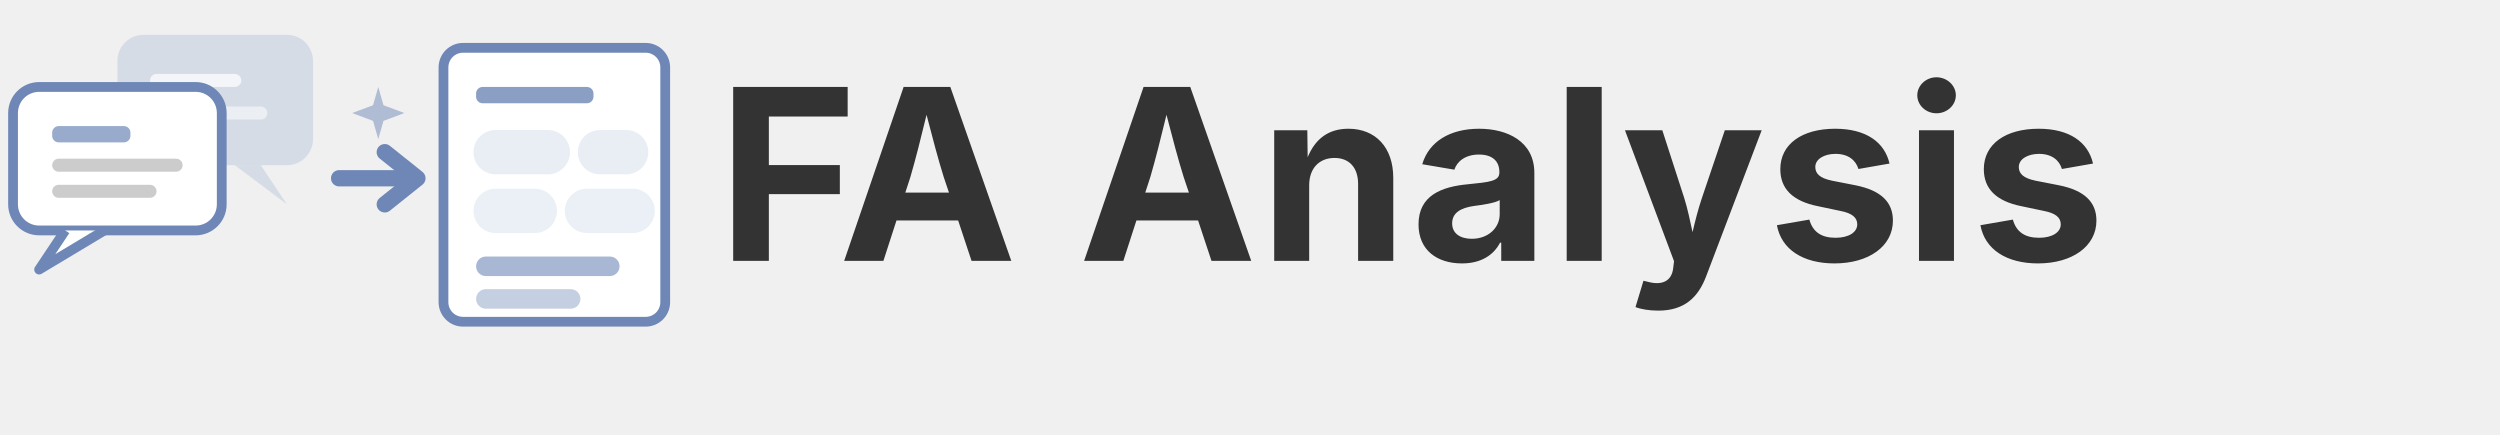
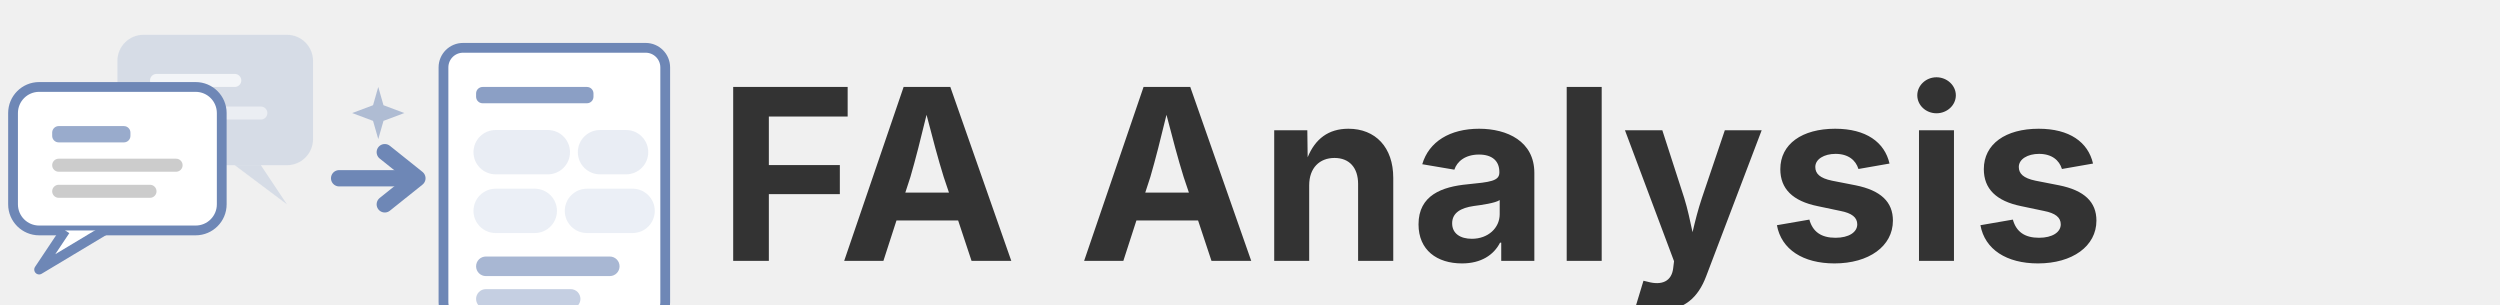
- <svg xmlns="http://www.w3.org/2000/svg" width="230" height="40" viewBox="0 0 230 40" fill="none">
+ <svg xmlns="http://www.w3.org/2000/svg" width="230" height="28" viewBox="0 0 230 28" fill="none">
  <g transform="translate(0, 2) scale(0.6)">
    <rect x="18" y="2" width="30" height="20" rx="4" fill="#9BB0D0" opacity="0.3" />
    <path d="M40 22 L44 28 L36 22" fill="#9BB0D0" opacity="0.3" />
    <rect x="23" y="8" width="14" height="2" rx="1" fill="#fff" opacity="0.7" />
    <rect x="23" y="13" width="18" height="2" rx="1" fill="#fff" opacity="0.5" />
    <rect x="2" y="10" width="32" height="22" rx="4" fill="white" stroke="#6E87B6" stroke-width="1.5" />
    <path d="M10 32 L6 38 L16 32" fill="white" stroke="#6E87B6" stroke-width="1.5" stroke-linejoin="round" />
    <rect x="8" y="16" width="12" height="2.5" rx="1" fill="#6E87B6" opacity="0.7" />
    <rect x="8" y="21" width="20" height="2" rx="1" fill="#CCC" />
    <rect x="8" y="25" width="16" height="2" rx="1" fill="#CCC" />
    <path d="M52 24 L62 24" stroke="#6E87B6" stroke-width="2.5" stroke-linecap="round" />
    <path d="M59 20 L64 24 L59 28" stroke="#6E87B6" stroke-width="2.5" stroke-linecap="round" stroke-linejoin="round" />
    <g transform="translate(54, 10)" fill="#6E87B6" opacity="0.5">
      <path d="M4 0 L4.8 2.8 L8 4 L4.8 5.2 L4 8 L3.2 5.2 L0 4 L3.2 2.8 Z" />
    </g>
    <rect x="68" y="4" width="34" height="42" rx="3" fill="white" stroke="#6E87B6" stroke-width="1.5" />
    <rect x="73" y="10" width="18" height="2.5" rx="1" fill="#6E87B6" opacity="0.8" />
    <rect x="73" y="17" width="14" height="6" rx="3" fill="#6E87B6" opacity="0.15" stroke="#6E87B6" stroke-width="0.8" />
    <rect x="89" y="17" width="10" height="6" rx="3" fill="#6E87B6" opacity="0.15" stroke="#6E87B6" stroke-width="0.8" />
    <rect x="73" y="26" width="12" height="6" rx="3" fill="#9BB0D0" opacity="0.2" stroke="#9BB0D0" stroke-width="0.8" />
    <rect x="87" y="26" width="13" height="6" rx="3" fill="#9BB0D0" opacity="0.2" stroke="#9BB0D0" stroke-width="0.8" />
    <rect x="73" y="36" width="22" height="3" rx="1.5" fill="#6E87B6" opacity="0.6" />
    <rect x="73" y="41" width="16" height="3" rx="1.5" fill="#6E87B6" opacity="0.4" />
  </g>
  <text x="66" y="24" font-family="'Inter', 'Noto Sans JP', sans-serif" font-size="22" font-weight="700" fill="#333" letter-spacing="0.01em">FA Analysis</text>
</svg>
